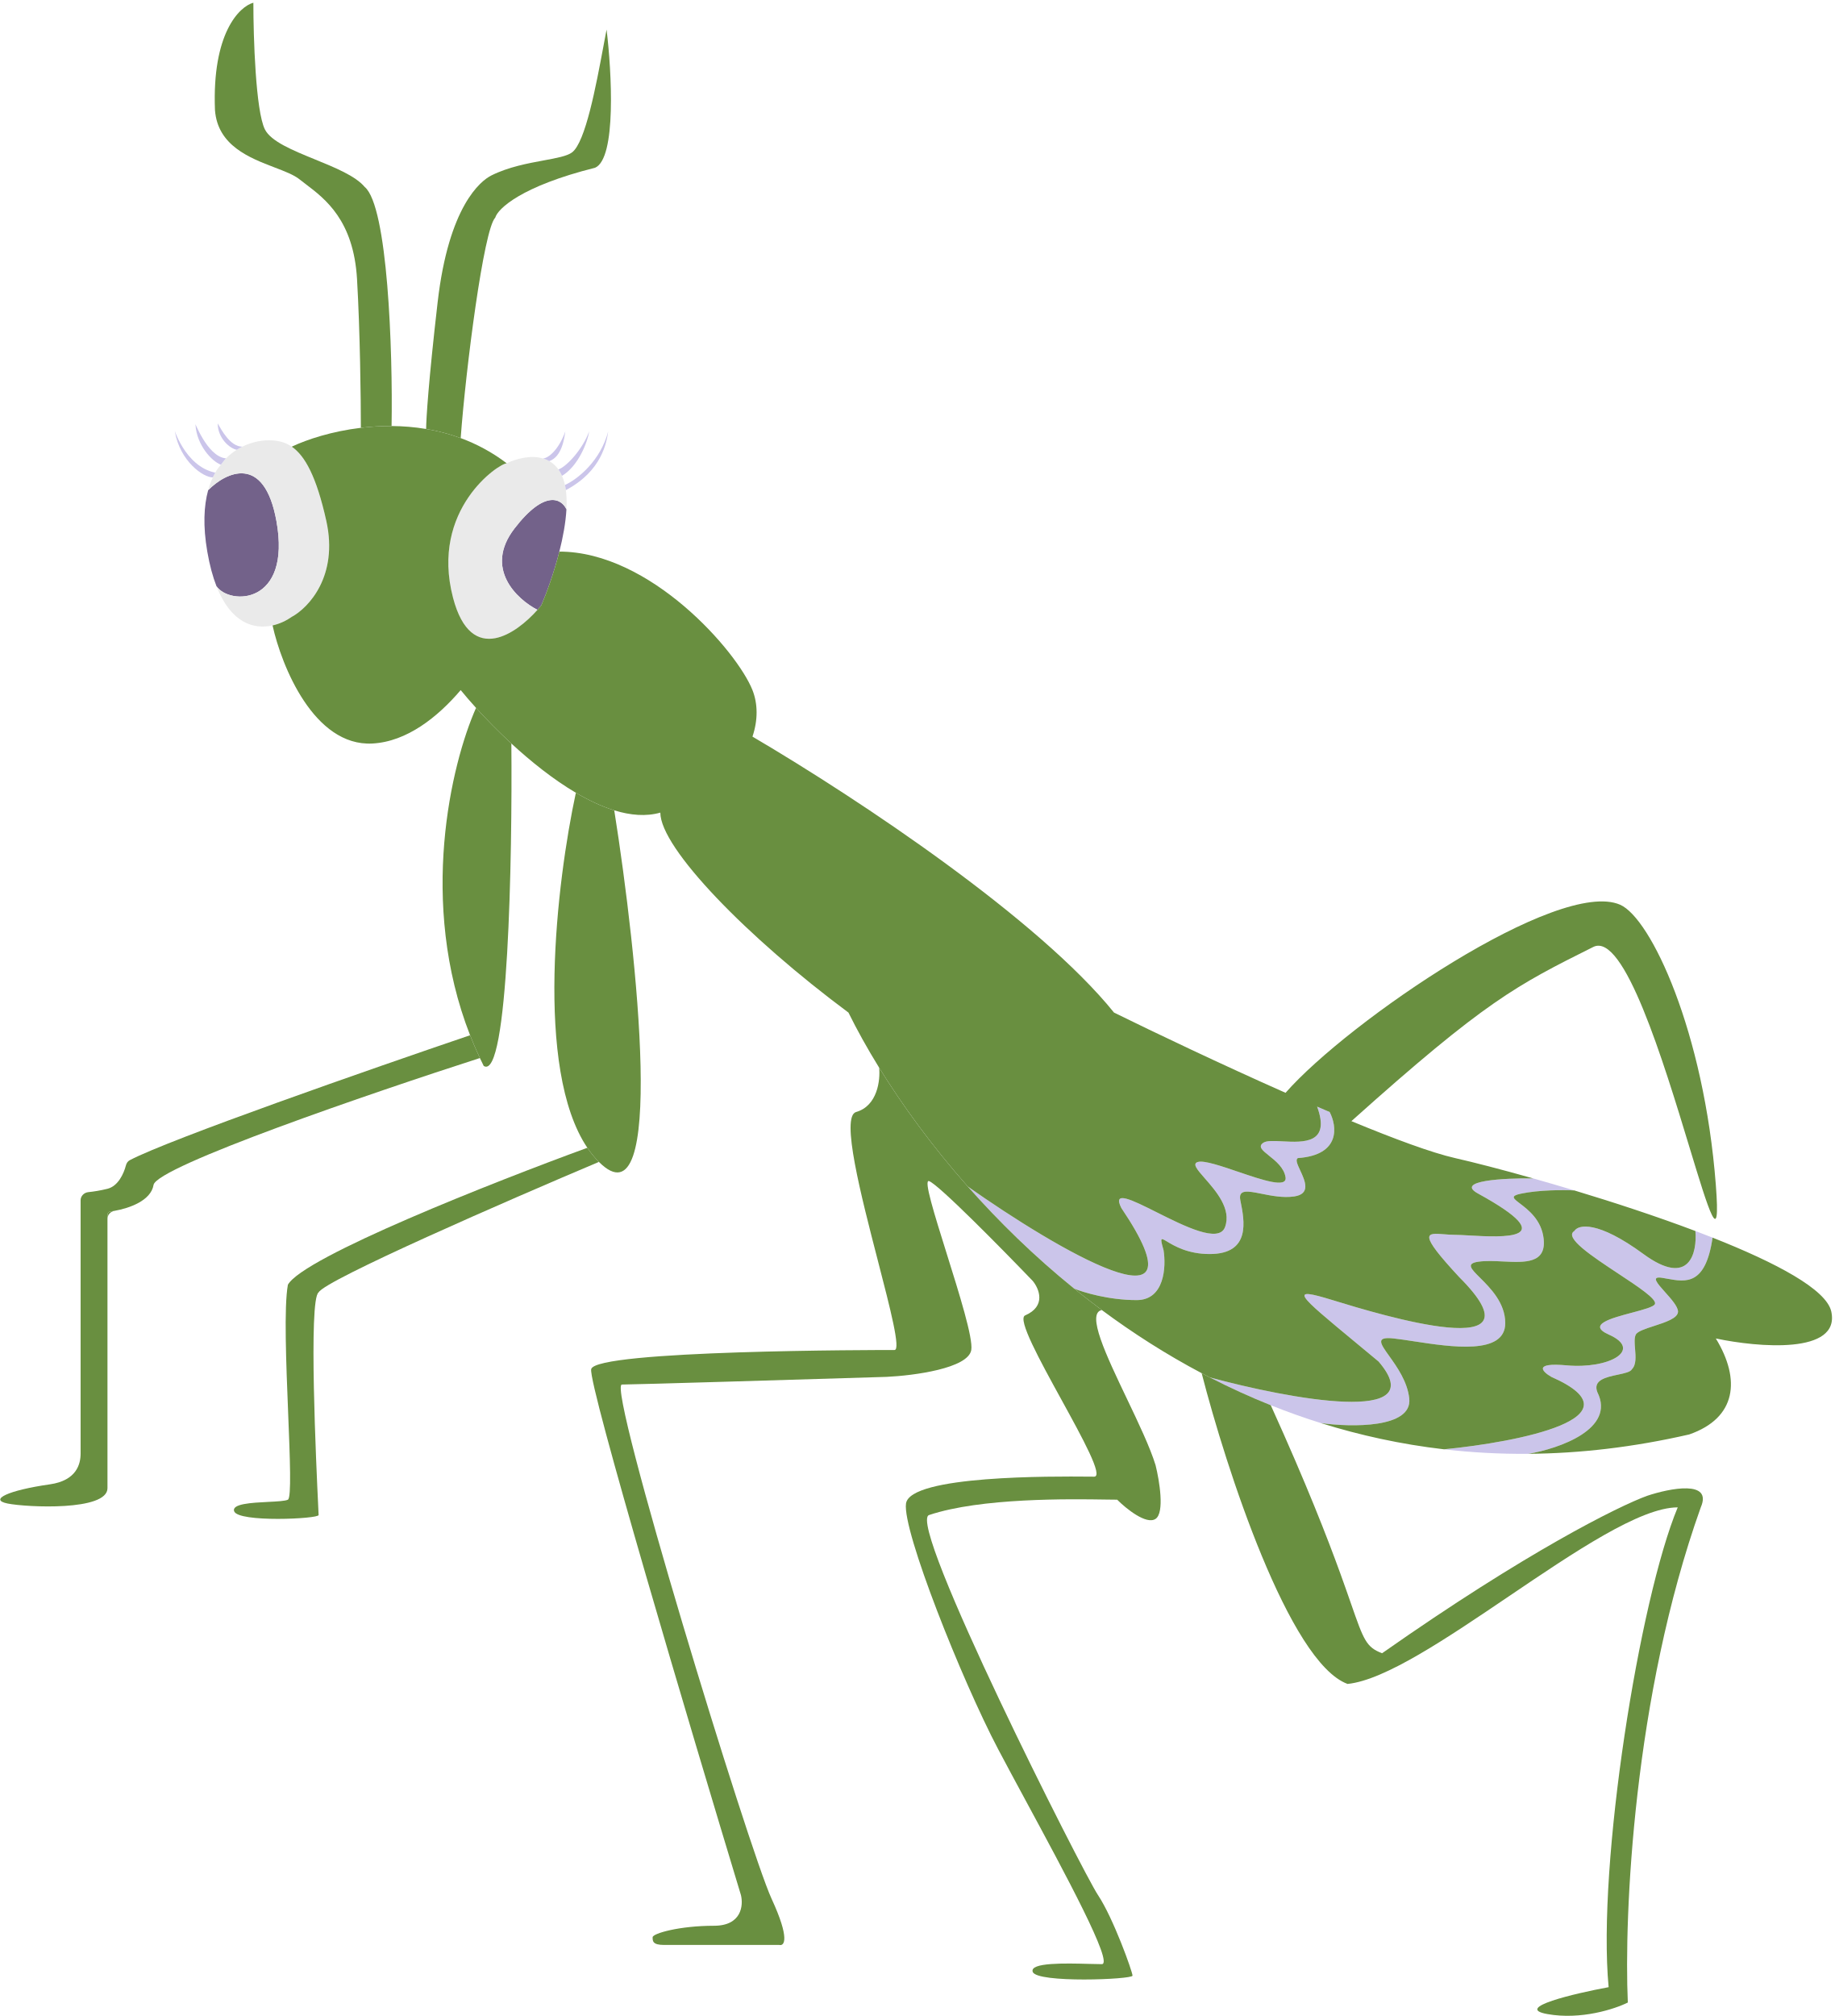
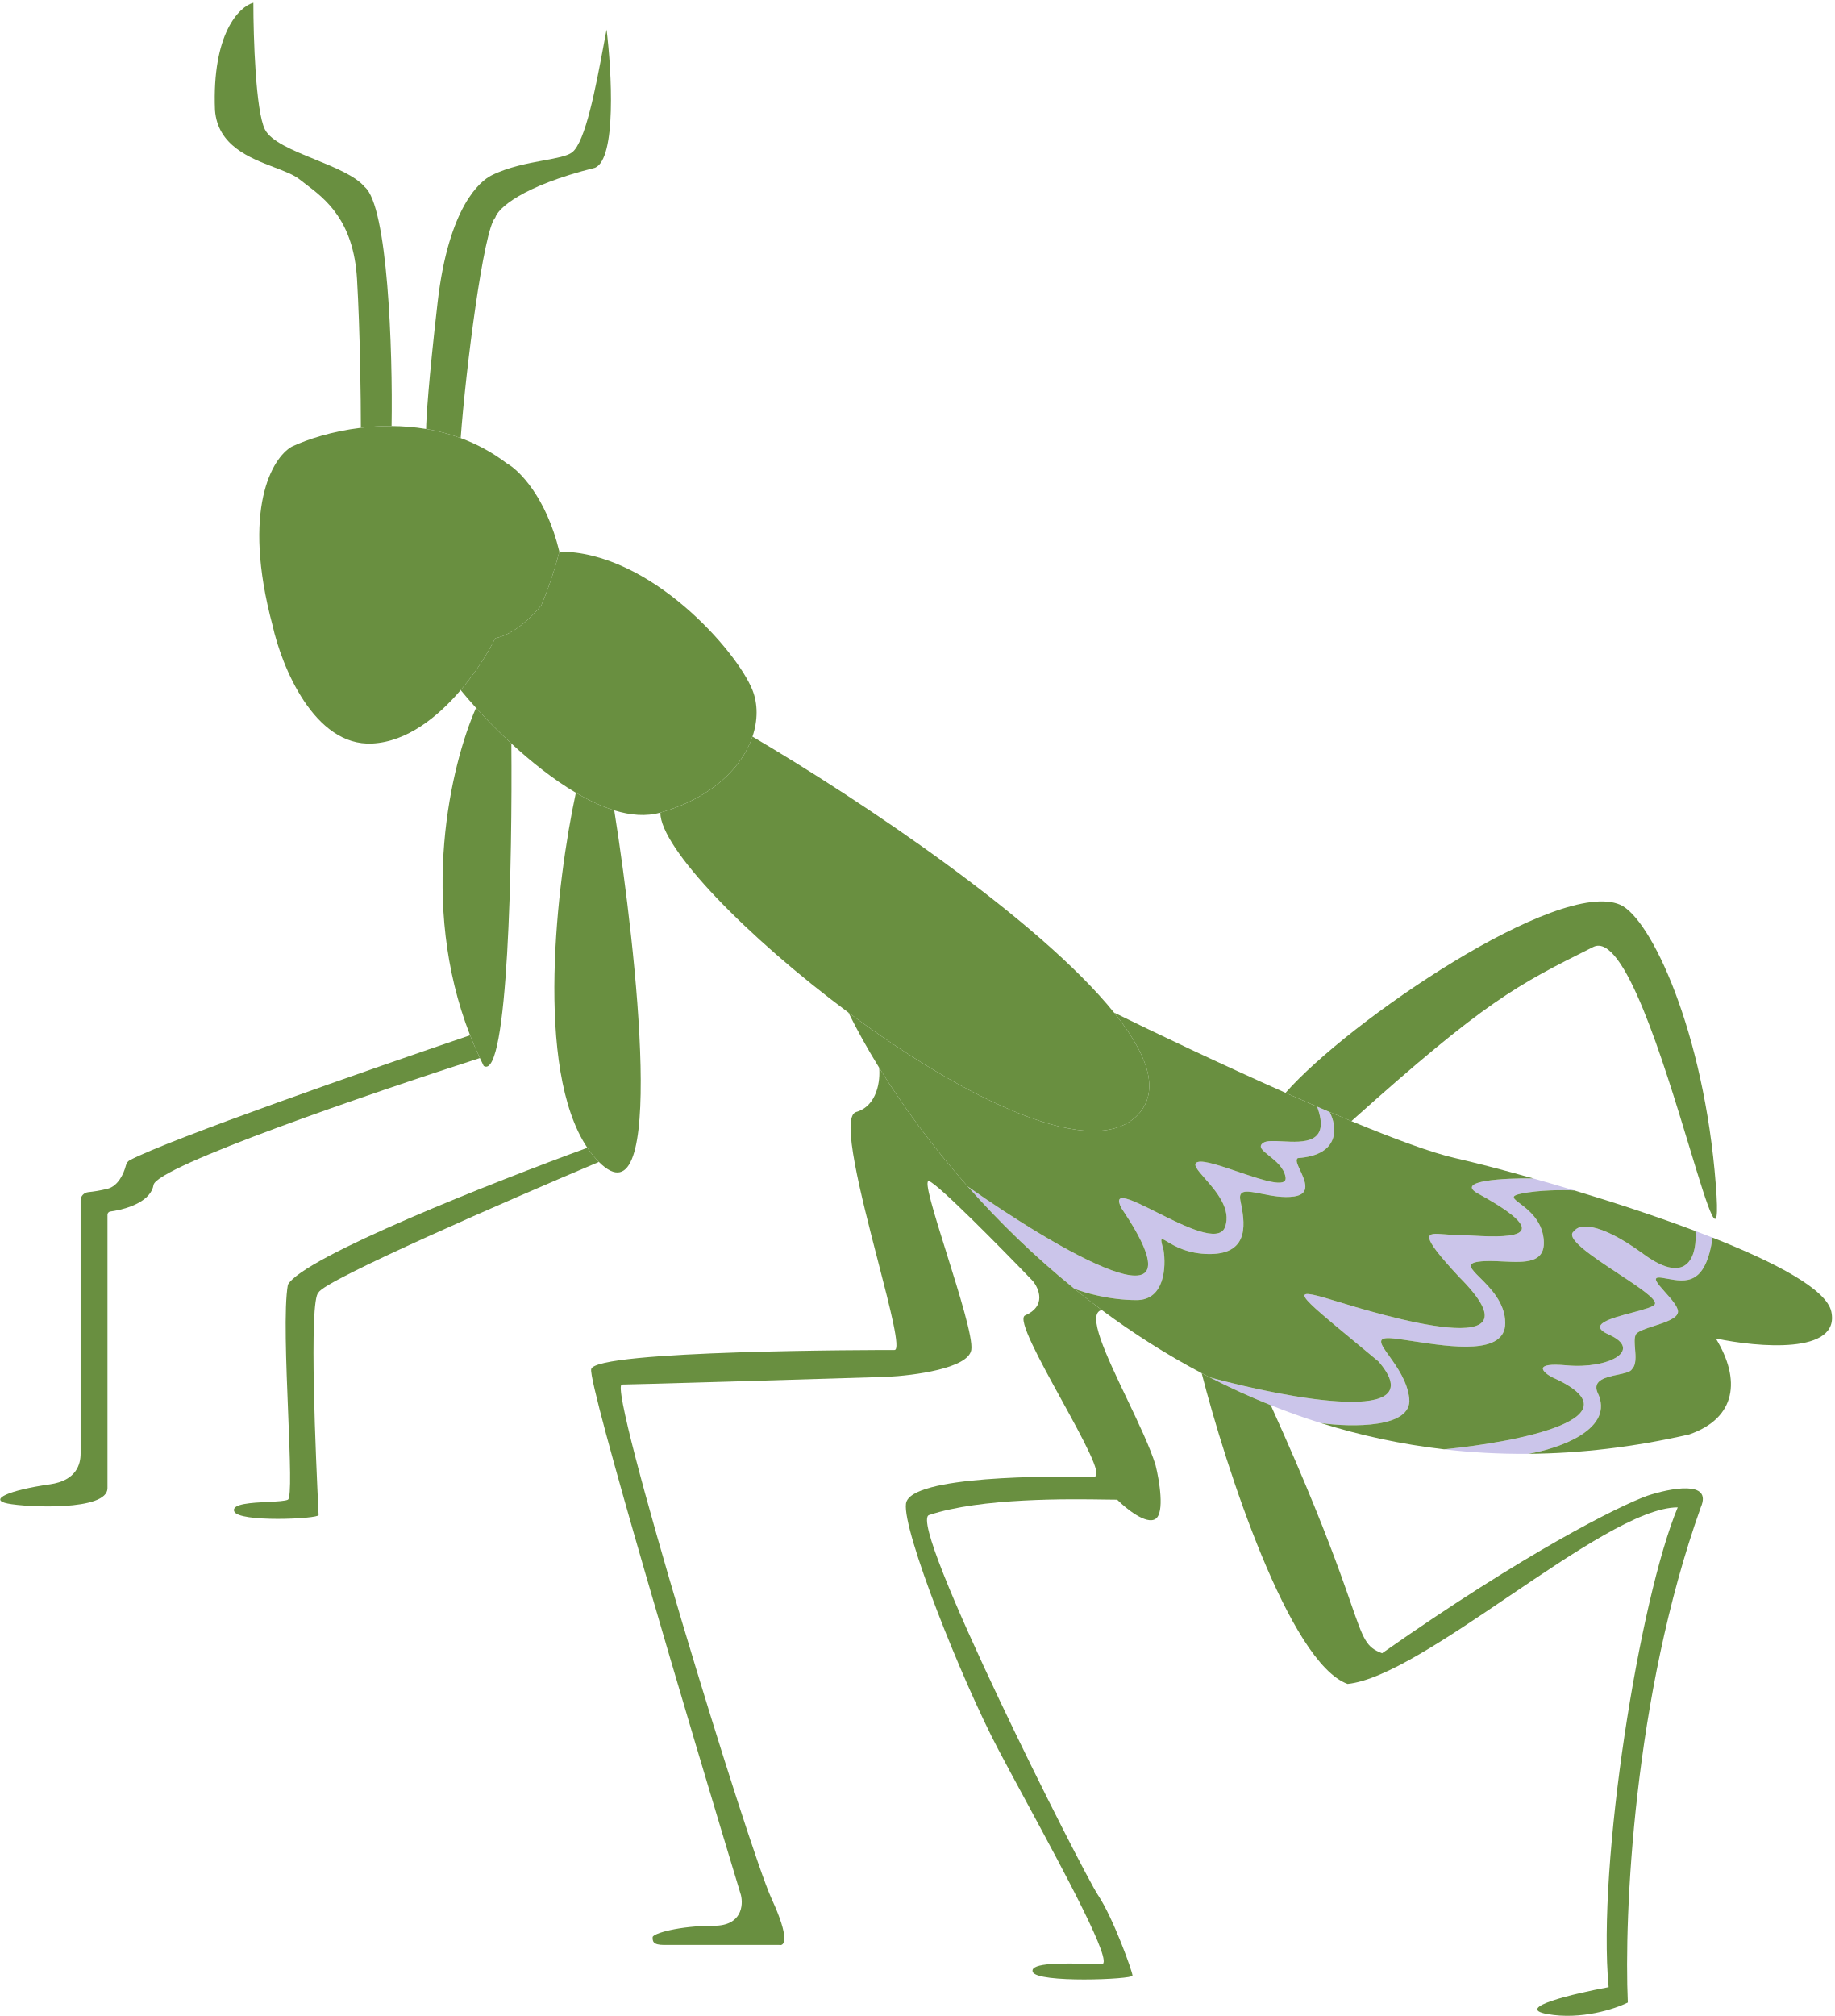
<svg xmlns="http://www.w3.org/2000/svg" width="577" height="634" viewBox="0 0 577 634" fill="none">
-   <path d="M169.06 191.789C169.486 191.311 169.89 190.835 170.268 190.368C171.946 186.454 174.246 180.157 175.944 173.468C177.073 169.02 177.936 164.399 178.171 160.19C176.745 156.971 171.475 153.672 161.814 166.226C152.153 178.78 162.62 188.499 169.06 191.789Z" fill="#73628A" />
-   <path d="M65.477 154.154C64.124 159.071 63.811 165.398 65.203 173.468C65.947 177.783 66.93 181.369 68.086 184.332C72.174 190.368 91.772 190.368 86.942 163.811C83.077 142.566 71.022 148.521 65.477 154.154Z" fill="#73628A" />
-   <path d="M159.399 145.705C156.984 145.705 135.247 160.19 142.492 187.954C145.353 198.913 150.487 201.703 155.776 200.701C160.614 199.785 165.583 195.697 169.06 191.789C162.62 188.499 152.153 178.78 161.814 166.226C171.475 153.672 176.745 156.971 178.171 160.19C178.311 157.702 178.231 155.359 177.859 153.281C177.763 152.749 177.649 152.235 177.514 151.74C177.143 150.381 176.65 149.232 176.061 148.266C175.929 148.048 175.792 147.84 175.65 147.641C174.346 145.809 172.661 144.735 170.837 144.188C166.849 142.992 162.194 144.308 159.399 145.705Z" fill="#EAEAEA" />
-   <path d="M91.772 193.989C97.005 191.173 106.505 181.194 102.641 163.811C99.522 149.782 95.898 143.302 91.772 140.47C89.508 138.916 87.092 138.462 84.525 138.462C82.127 138.462 79.147 139.025 76.218 140.47C75.633 140.759 75.051 141.083 74.475 141.444C73.302 142.181 72.158 143.074 71.085 144.146C70.62 144.611 69.917 145.609 69.482 146.143C68.753 147.039 68.323 147.536 67.706 148.639C67.438 149.118 67.183 149.617 66.94 150.137C66.372 151.358 65.879 152.694 65.477 154.154C71.022 148.521 83.077 142.566 86.942 163.811C91.772 190.368 72.174 190.368 68.086 184.332C72.639 196.008 79.872 198.003 85.734 196.69C88.042 196.173 90.137 195.143 91.772 193.989Z" fill="#EAEAEA" />
  <path d="M352.709 379.888C380.726 421.413 332.179 392.687 304.404 373.134C314.122 384.125 325.294 395.063 337.866 405.238C340.768 406.445 348.765 408.859 357.539 408.859C366.313 408.859 366.831 398.397 365.993 393.166C364.825 389.082 365.068 389.228 367.132 390.47C369.337 391.796 373.622 394.374 380.484 394.374C393.538 394.374 391.432 383.882 390.209 377.792L390.145 377.474C389.438 373.939 392.458 374.545 396.78 375.411C399.838 376.023 403.549 376.767 407.052 376.267C412.421 375.5 410.483 371.325 408.973 368.071C408.105 366.202 407.378 364.636 408.259 364.195C421.785 363.23 420.548 354.136 418.239 349.71C416.935 349.155 415.62 348.591 414.298 348.021C418.604 359.73 410.011 359.281 403.413 358.935C400.76 358.797 398.43 358.675 397.391 359.367C395.578 360.575 397.091 361.783 399.173 363.445C401.252 365.104 403.897 367.216 404.364 370.231C404.912 373.769 397.029 371.086 389.437 368.502C384.076 366.678 378.86 364.903 376.861 365.403C374.876 365.899 376.563 367.823 378.987 370.587C382.461 374.548 387.448 380.236 385.315 385.924C383.393 391.046 372.611 385.641 363.824 381.236C356.043 377.336 349.827 374.219 352.709 379.888Z" fill="#CBC5EA" />
-   <path d="M380.484 433.15C386.677 436.33 393.089 439.27 399.717 441.922C404.851 443.976 410.114 445.858 415.505 447.545C425.166 448.865 444.247 449.172 443.281 439.839C442.728 434.498 439.39 429.831 436.977 426.456C434.119 422.46 432.557 420.276 438.45 420.93C440.217 421.126 442.334 421.45 444.642 421.803C456.532 423.621 473.471 426.211 473.471 416.102C473.471 409.723 468.749 405.029 465.544 401.843C462.684 399 461.032 397.357 465.018 396.788C467.377 396.451 470.111 396.584 472.803 396.715C479.756 397.053 486.418 397.378 485.547 389.545C484.892 383.649 480.68 380.449 478.123 378.506C475.968 376.868 474.988 376.123 478.302 375.411C484.098 374.164 491.988 374.199 495.208 374.373C490.722 373.019 486.368 371.751 482.248 370.587C473.285 370.468 457.289 371.267 465.018 375.411C491.988 390.229 472.624 389.128 461.978 388.523C460.23 388.424 458.717 388.338 457.683 388.338C456.485 388.338 455.295 388.241 454.21 388.154C448.647 387.702 445.843 387.475 458.98 401.616C486.755 429.38 434.827 413.688 419.128 408.859C405.093 404.542 408.036 406.979 426.43 422.208L426.438 422.215C428.616 424.018 431.011 426.001 433.62 428.173C451.009 448.453 405.442 439.941 380.484 433.15Z" fill="#CBC5EA" />
+   <path d="M380.484 433.15C386.677 436.33 393.089 439.27 399.717 441.922C404.851 443.976 410.114 445.858 415.505 447.545C425.166 448.865 444.247 449.172 443.281 439.839C442.728 434.498 439.39 429.831 436.977 426.456C434.119 422.46 432.557 420.276 438.45 420.93C440.217 421.126 442.334 421.45 444.642 421.803C456.532 423.621 473.471 426.211 473.471 416.102C473.471 409.723 468.749 405.029 465.544 401.843C462.684 399 461.032 397.357 465.018 396.788C467.377 396.451 470.111 396.584 472.803 396.715C479.756 397.053 486.418 397.378 485.547 389.545C484.892 383.649 480.68 380.449 478.123 378.506C475.968 376.868 474.988 376.123 478.302 375.411C484.098 374.164 491.988 374.199 495.208 374.373C490.722 373.019 486.368 371.751 482.248 370.587C473.285 370.468 457.289 371.267 465.018 375.411C491.988 390.229 472.624 389.128 461.978 388.523L461.974 388.523C460.228 388.424 458.716 388.338 457.683 388.338C456.485 388.338 455.295 388.241 454.21 388.154C448.647 387.702 445.843 387.475 458.98 401.616C486.755 429.38 434.827 413.688 419.128 408.859C405.093 404.542 408.036 406.979 426.43 422.208L426.438 422.215C428.616 424.018 431.011 426.001 433.62 428.173C451.009 448.453 405.442 439.941 380.484 433.15Z" fill="#CBC5EA" />
  <path d="M487.963 433.001C516.946 445.784 477.537 453.518 454.21 455.787C462.791 456.785 471.628 457.279 480.717 457.205C490.378 455.575 508.251 449.418 502.454 437.83C500.92 433.996 505.233 433.085 508.893 432.311C510.995 431.867 512.882 431.468 513.323 430.587C514.716 429.195 514.502 426.597 514.303 424.184C514.157 422.415 514.02 420.745 514.531 419.723C515.047 418.691 517.552 417.879 520.25 417.004C523.859 415.835 527.814 414.553 527.814 412.48C527.814 410.899 525.652 408.484 523.738 406.346C521.269 403.587 519.213 401.29 522.747 401.843C523.3 401.929 523.86 402.031 524.423 402.133L524.426 402.134C530.262 403.194 536.481 404.323 538.683 389.215C536.913 388.516 535.11 387.821 533.282 387.131C533.874 393.971 531.437 404.996 516.946 394.374C502.454 383.751 496.416 385.119 495.208 387.131C491.838 389.183 500.814 395.109 509.009 400.519C515.279 404.659 521.092 408.496 520.569 410.066C520.266 410.975 516.985 411.846 513.363 412.809C506.778 414.559 499.065 416.608 506.077 419.723C516.946 424.552 506.077 430.587 492.793 429.38C482.166 428.414 485.145 431.392 487.963 433.001Z" fill="#CBC5EA" />
-   <path fill-rule="evenodd" clip-rule="evenodd" d="M91.772 140.47C95.898 143.302 99.522 149.782 102.641 163.811C106.505 181.194 97.005 191.173 91.772 193.989C90.137 195.143 88.042 196.173 85.734 196.69C88.552 209.471 98.776 234.79 117.132 233.824C127.998 233.253 137.708 225.479 144.908 217.023C146.309 218.737 147.932 220.625 149.738 222.618C152.939 226.151 156.713 230.014 160.847 233.824C167.045 239.538 174.051 245.132 181.136 249.311C185.181 251.696 189.251 253.62 193.213 254.842C198.32 256.418 203.247 256.827 207.704 255.554C207.704 266.718 235.096 294.835 266.878 318.439C269.541 323.833 272.761 329.659 276.529 335.762C283.808 347.553 293.127 360.38 304.404 373.134C332.179 392.687 380.726 421.413 352.709 379.888C349.827 374.219 356.043 377.336 363.824 381.236C372.611 385.641 383.393 391.046 385.315 385.924C387.448 380.236 382.461 374.548 378.987 370.587C376.563 367.823 374.876 365.899 376.861 365.403C378.86 364.903 384.076 366.678 389.437 368.502C397.029 371.086 404.912 373.769 404.364 370.231C403.897 367.216 401.252 365.104 399.173 363.445C397.091 361.783 395.578 360.575 397.391 359.367C398.43 358.675 400.76 358.797 403.413 358.935C410.011 359.281 418.604 359.73 414.298 348.021C415.62 348.591 416.935 349.155 418.239 349.71C420.548 354.136 421.785 363.23 408.259 364.195C407.378 364.636 408.105 366.202 408.973 368.071C410.483 371.325 412.421 375.5 407.052 376.267C403.549 376.767 399.838 376.023 396.78 375.411C392.458 374.545 389.438 373.939 390.145 377.474L390.209 377.792C391.432 383.882 393.538 394.374 380.484 394.374C373.622 394.374 369.337 391.796 367.132 390.47C365.068 389.228 364.825 389.082 365.993 393.166C366.831 398.397 366.313 408.859 357.539 408.859C348.765 408.859 340.768 406.445 337.866 405.238C340.697 407.529 343.599 409.781 346.571 411.986C356.295 419.201 366.771 425.915 377.979 431.844C378.81 432.284 379.645 432.719 380.484 433.15C405.442 439.941 451.009 448.453 433.62 428.173C431.011 426.001 428.616 424.018 426.438 422.215L426.43 422.208C408.036 406.979 405.093 404.542 419.128 408.859C434.827 413.688 486.755 429.38 458.98 401.616C445.843 387.475 448.647 387.702 454.21 388.154C455.295 388.241 456.485 388.338 457.683 388.338C458.717 388.338 460.23 388.424 461.978 388.523C472.624 389.128 491.988 390.229 465.018 375.411C457.289 371.267 473.285 370.468 482.248 370.587C472.149 367.734 463.46 365.508 457.683 364.195C450.356 362.531 438.531 358.15 425.077 352.581C467.344 314.703 477.005 309.875 501.157 297.804C510.819 292.975 523.241 333.873 531.42 360.803C537.554 380.998 541.302 393.338 539.71 372.645C535.996 324.36 519.272 288.75 509.611 284.525C490.289 276.076 424.149 321.141 404.364 343.674C384.133 334.703 363.475 324.868 350.413 318.439C326.818 289.196 271.002 251.838 236.687 231.651C238.442 226.461 238.389 221.31 236.687 217.023C231.857 204.855 204.565 173.468 175.944 173.468C174.246 180.157 171.946 186.454 170.268 190.368C169.89 190.835 169.486 191.311 169.06 191.789C165.583 195.697 160.614 199.785 155.776 200.701C150.487 201.703 145.353 198.913 142.492 187.954C135.247 160.19 156.984 145.705 159.399 145.705C154.761 142.181 149.871 139.6 144.908 137.772C141.3 136.443 137.654 135.511 134.039 134.904C130.36 134.286 126.713 134.004 123.17 133.981C119.838 133.959 116.597 134.166 113.509 134.538C104.431 135.633 96.674 138.153 91.772 140.47ZM35.989 380.798C34.759 381.016 33.806 382.051 33.806 383.3V382.007C33.806 381.491 34.2 381.061 34.712 380.995C35.115 380.942 35.543 380.877 35.989 380.798ZM495.208 374.373C491.988 374.199 484.098 374.164 478.302 375.411C474.988 376.123 475.968 376.868 478.123 378.506C480.68 380.449 484.892 383.649 485.547 389.545C486.418 397.378 479.756 397.053 472.803 396.715C470.111 396.584 467.377 396.451 465.018 396.788C461.032 397.357 462.684 399 465.544 401.843C468.749 405.029 473.471 409.723 473.471 416.102C473.471 426.211 456.532 423.621 444.642 421.803C442.334 421.45 440.217 421.126 438.45 420.93C432.557 420.276 434.119 422.46 436.977 426.456C439.39 429.831 442.728 434.498 443.281 439.839C444.247 449.172 425.166 448.865 415.505 447.545C427.754 451.38 440.662 454.211 454.21 455.787C477.537 453.518 516.946 445.784 487.963 433.001C485.145 431.392 482.166 428.414 492.793 429.38C506.077 430.587 516.946 424.552 506.077 419.723C499.065 416.608 506.778 414.559 513.363 412.809C516.985 411.846 520.266 410.975 520.569 410.066C521.092 408.496 515.279 404.659 509.009 400.519C500.814 395.109 491.838 389.183 495.208 387.131C496.416 385.119 502.454 383.751 516.946 394.374C531.437 404.996 533.874 393.971 533.282 387.131C521.012 382.501 507.604 378.112 495.208 374.373ZM531.348 451.108C513.699 455.161 496.813 457.074 480.717 457.205C490.378 455.575 508.251 449.418 502.454 437.83C500.92 433.996 505.233 433.085 508.893 432.311C510.995 431.867 512.882 431.468 513.323 430.587C514.716 429.195 514.502 426.597 514.303 424.184C514.157 422.415 514.02 420.745 514.531 419.723C515.047 418.691 517.552 417.879 520.25 417.004C523.859 415.835 527.814 414.553 527.814 412.48C527.814 410.899 525.652 408.484 523.738 406.346C521.269 403.587 519.213 401.29 522.747 401.843C523.3 401.929 523.86 402.031 524.423 402.133L524.426 402.134C530.262 403.194 536.481 404.323 538.683 389.215C558.674 397.109 574.536 405.513 576.03 412.48C578.928 426 553.024 423.747 539.71 420.93C547.591 433.835 546.226 445.935 531.348 451.108Z" fill="#698F40" />
  <path d="M377.979 431.844C385.628 461.603 405.513 522.811 423.869 529.571C435.618 528.397 455.082 515.226 474.616 502.008C495.239 488.052 515.941 474.044 527.725 474.044C515.649 503.015 502.365 586.306 505.988 624.934C495.119 626.946 476.039 631.452 486.666 633.384C497.293 635.315 508 631.774 512.026 629.763C510.818 602.664 513.717 533.582 534.971 474.044C538.762 465.352 525.279 468.008 518.064 470.422C509.208 473.641 480.145 488.046 434.738 519.914C429.733 518.038 428.941 515.766 424.974 504.378C424.052 501.73 422.958 498.589 421.599 494.845C417.523 483.614 411.065 466.96 399.717 441.922C393.089 439.27 386.677 436.33 380.484 433.15C379.645 432.719 378.81 432.284 377.979 431.844Z" fill="#698F40" />
  <path d="M276.529 335.762C276.932 339.607 276.046 347.779 269.283 349.71C264.396 351.106 270.813 375.91 276.162 396.585C280.064 411.667 283.397 424.552 281.36 424.552C276.529 424.552 187.165 424.552 185.957 430.587C184.991 435.416 216.953 542.85 233.055 595.963C233.86 599.182 233.296 605.62 224.601 605.62C213.733 605.62 205.279 608.034 205.279 609.241C205.279 610.449 205.279 611.656 208.902 611.656H245.131C246.741 612.058 248.512 609.724 242.716 597.17C235.47 581.478 190.788 435.416 195.618 435.416C199.483 435.416 252.779 433.806 278.944 433.001C287.398 432.599 304.546 430.346 305.512 424.552C306.126 420.867 301.741 406.876 297.761 394.176C293.916 381.908 290.448 370.845 292.228 371.438C295.127 372.404 315.173 392.764 324.834 402.823C326.847 405.238 329.182 410.79 322.419 413.688C319.992 414.9 327.015 427.692 333.839 440.122C340.597 452.432 347.161 464.387 344.156 464.387C343.752 464.387 343.142 464.382 342.356 464.375C331.409 464.286 286.257 463.917 284.983 472.837C283.775 481.286 302.525 528.364 313.966 550.092C316.419 554.752 319.421 560.309 322.607 566.206C335.101 589.333 350.421 617.691 346.571 617.691C345.518 617.691 344.134 617.654 342.573 617.613C335.186 617.417 323.837 617.116 324.834 620.106C326.042 623.727 356.232 622.52 356.232 621.313C356.232 620.105 350.194 603.206 345.364 595.963C340.533 588.72 285.02 478.872 292.228 476.458C308.58 470.982 336.595 471.414 347.884 471.588C349.367 471.611 350.561 471.629 351.402 471.629C354.22 474.446 360.58 479.596 363.478 477.665C366.377 475.734 364.686 465.594 363.478 460.765C361.743 455.128 358.075 447.443 354.445 439.839C347.971 426.277 341.619 412.971 346.571 411.986C343.599 409.781 340.697 407.529 337.866 405.238C325.294 395.063 314.122 384.125 304.404 373.134C293.127 360.38 283.808 347.553 276.529 335.762Z" fill="#698F40" />
  <path d="M193.213 254.842C189.251 253.62 185.181 251.696 181.136 249.311C175.096 277.303 168.063 336.222 184.75 360.958C185.854 362.596 187.063 364.084 188.382 365.403C209.636 386.648 200.458 300.548 193.213 254.842Z" fill="#698F40" />
  <path d="M160.847 233.824C156.713 230.014 152.939 226.151 149.738 222.618C141.894 240.274 131.553 283.879 147.862 325.568C148.8 327.965 149.826 330.356 150.946 332.736C151.337 333.567 151.739 334.397 152.153 335.225C159.882 340.053 161.169 269.636 160.847 233.824Z" fill="#698F40" />
  <path d="M188.382 365.403C187.063 364.084 185.854 362.596 184.75 360.958C155.364 371.694 95.385 395.339 90.555 404.031C89.293 410.968 90.009 428.779 90.636 444.38C91.209 458.639 91.708 471.053 90.555 471.629C89.705 472.054 87.21 472.18 84.386 472.322C79.185 472.585 72.865 472.904 73.648 475.251C74.856 478.872 100.216 477.665 100.216 476.458C100.216 476.325 100.172 475.402 100.099 473.861L100.098 473.857L100.098 473.853C99.505 461.383 96.993 408.593 100.216 406.445C102.148 402.582 159.799 377.474 188.382 365.403Z" fill="#698F40" />
  <path d="M150.946 332.736C149.826 330.356 148.8 327.965 147.862 325.568C116.793 336.122 53.261 358.297 40.807 364.865C40.181 365.196 39.787 365.806 39.609 366.491C38.934 369.093 37.157 373.015 33.806 373.852C31.5 374.429 29.365 374.747 27.762 374.91C26.435 375.045 25.353 376.14 25.353 377.474V457.144C25.353 460.363 24.135 465.594 15.692 466.801C2.54 468.681 -3.63 471.629 2.408 472.837C8.446 474.044 33.807 475.251 33.806 468.008V383.3V382.007C33.806 381.491 34.2 381.061 34.712 380.995C35.115 380.942 35.543 380.877 35.989 380.798C40.703 379.965 47.472 377.599 48.298 372.645C49.264 366.851 117.132 343.625 150.946 332.736Z" fill="#698F40" />
  <path d="M123.17 133.981C123.573 110.125 121.963 64.829 114.717 58.794C111.839 55.342 105.396 52.712 99.047 50.122C92.074 47.276 85.215 44.478 83.319 40.687C80.421 34.892 79.696 11.716 79.696 0.852C75.268 2.059 66.654 10.508 67.62 34.651C68.478 45.808 78.494 49.643 86.381 52.663C89.588 53.891 92.442 54.984 94.187 56.379C94.799 56.868 95.459 57.369 96.154 57.896C102.327 62.578 111.216 69.321 112.302 87.764C113.268 104.181 113.509 125.787 113.509 134.538C116.597 134.166 119.838 133.959 123.17 133.981Z" fill="#698F40" />
  <path d="M144.908 137.772C146.518 115.872 152.153 72.072 155.776 68.45C156.581 65.634 163.988 58.552 187.175 52.758C193.937 49.861 192.408 22.58 190.797 9.301C190.554 10.559 190.298 11.919 190.03 13.351L189.845 14.34L189.842 14.355L189.841 14.36C187.463 27.082 184.159 44.758 179.929 47.929C178.377 49.093 175.09 49.699 171.068 50.441C166.065 51.363 159.924 52.495 154.569 55.172C151.153 56.879 141.145 64.829 137.662 95.007C134.764 120.115 134.039 132.067 134.039 134.904C137.654 135.511 141.3 136.443 144.908 137.772Z" fill="#698F40" />
-   <path d="M55.003 135.658C56.601 145.091 63.96 150.176 66.94 150.137C67.183 149.617 67.438 149.118 67.706 148.639C57.94 146.642 54.504 133.853 55.003 135.658Z" fill="#CBC5EA" />
-   <path d="M61.494 133.661C61.893 139.955 66.569 145.064 69.482 146.143C69.917 145.609 70.62 144.611 71.085 144.146C64.989 143.646 60.995 131.664 61.494 133.661Z" fill="#CBC5EA" />
-   <path d="M68.484 133.161C68.484 137.858 72.345 141.099 74.475 141.444C75.051 141.083 75.633 140.759 76.218 140.47C72.42 140.47 69.612 135.139 68.484 133.161Z" fill="#CBC5EA" />
-   <path d="M170.837 144.188C171.503 144.388 172.15 144.658 172.768 145.009C176.762 143.647 177.494 137.851 177.827 135.658C175.83 141.25 172.667 144.008 170.837 144.188Z" fill="#CBC5EA" />
-   <path d="M175.65 147.641C175.784 147.835 176.061 148.266 176.061 148.266C176.304 148.685 176.557 149.144 176.775 149.638C181.821 146.642 184.817 139.153 185.316 135.658C183.319 141.15 178.373 146.642 175.65 147.641Z" fill="#CBC5EA" />
-   <path d="M177.859 153.281C177.909 153.56 177.953 153.843 177.993 154.131C189.31 148.14 190.808 139.153 191.307 135.658C188.911 144.845 181.821 150.636 177.707 152.523C177.787 152.903 177.809 153.002 177.859 153.281Z" fill="#CBC5EA" />
+   <path d="M170.268 190.368C169.89 190.835 169.486 191.311 169.06 191.789C165.583 195.697 160.614 199.785 155.776 200.701C153.641 205.042 149.871 211.194 144.908 217.023C146.309 218.737 147.932 220.625 149.738 222.618C152.939 226.151 156.713 230.014 160.847 233.824C167.045 239.538 174.051 245.132 181.136 249.311C185.181 251.696 189.251 253.62 193.213 254.842C198.32 256.418 203.247 256.827 207.704 255.554C224.129 250.864 233.462 241.19 236.687 231.651C238.442 226.461 238.389 221.31 236.687 217.023C231.857 204.855 204.565 173.468 175.944 173.468C174.246 180.157 171.946 186.454 170.268 190.368Z" fill="#698F40" />
+   <path d="M236.687 231.651C233.462 241.19 224.129 250.864 207.704 255.554C207.704 266.718 235.096 294.835 266.878 318.439C303.15 345.377 345.141 366.438 358.657 349.71C364.769 342.146 360.586 331.047 350.413 318.439C326.818 289.196 271.002 251.838 236.687 231.651Z" fill="#698F40" />
+   <path d="M358.657 349.71C345.141 366.438 303.15 345.377 266.878 318.439C269.541 323.833 272.761 329.659 276.529 335.762C283.808 347.553 293.127 360.38 304.404 373.134C332.179 392.687 380.726 421.413 352.709 379.888C349.827 374.219 356.043 377.336 363.824 381.236C372.611 385.641 383.393 391.046 385.315 385.924C387.448 380.236 382.461 374.548 378.987 370.587C376.563 367.823 374.876 365.899 376.861 365.403C378.86 364.903 384.076 366.678 389.437 368.502C397.029 371.086 404.912 373.769 404.364 370.231C403.897 367.216 401.252 365.104 399.173 363.445C397.091 361.783 395.578 360.575 397.391 359.367C398.43 358.675 400.76 358.797 403.413 358.935C410.011 359.281 418.604 359.73 414.298 348.021C411.022 346.609 407.699 345.153 404.364 343.674C384.133 334.703 363.475 324.868 350.413 318.439C360.586 331.047 364.769 342.146 358.657 349.71Z" fill="#698F40" />
+   <path d="M457.683 364.195C450.356 362.531 438.531 358.15 425.077 352.581C422.838 351.655 420.555 350.695 418.239 349.71C420.548 354.136 421.785 363.23 408.259 364.195C407.378 364.636 408.105 366.202 408.973 368.071C410.483 371.325 412.421 375.5 407.052 376.267C403.549 376.767 399.838 376.023 396.78 375.411C392.458 374.545 389.438 373.939 390.145 377.474L390.209 377.792C391.432 383.882 393.538 394.374 380.484 394.374C373.622 394.374 369.337 391.796 367.132 390.47C365.068 389.228 364.825 389.082 365.993 393.166C366.831 398.397 366.313 408.859 357.539 408.859C348.765 408.859 340.768 406.445 337.866 405.238C340.697 407.529 343.599 409.781 346.571 411.986C356.295 419.201 366.771 425.915 377.979 431.844C378.81 432.284 379.645 432.719 380.484 433.15C405.442 439.941 451.009 448.453 433.62 428.173C431.011 426.001 428.616 424.018 426.438 422.215L426.43 422.208C408.036 406.979 405.093 404.542 419.128 408.859C434.827 413.688 486.755 429.38 458.98 401.616C445.843 387.475 448.647 387.702 454.21 388.154C455.295 388.241 456.485 388.338 457.683 388.338C458.716 388.338 460.228 388.424 461.974 388.523L461.978 388.523C472.624 389.128 491.988 390.229 465.018 375.411C457.289 371.267 473.285 370.468 482.248 370.587C472.149 367.734 463.46 365.508 457.683 364.195Z" fill="#698F40" />
+   <path d="M443.281 439.839C444.247 449.172 425.166 448.865 415.505 447.545C427.754 451.38 440.662 454.211 454.21 455.787C477.537 453.518 516.946 445.784 487.963 433.001C485.145 431.392 482.166 428.414 492.793 429.38C506.077 430.587 516.946 424.552 506.077 419.723C499.065 416.608 506.778 414.559 513.363 412.809C516.985 411.846 520.266 410.975 520.569 410.066C521.092 408.496 515.279 404.659 509.009 400.519C500.814 395.109 491.838 389.183 495.208 387.131C496.416 385.119 502.454 383.751 516.946 394.374C531.437 404.996 533.874 393.971 533.282 387.131C521.012 382.501 507.604 378.112 495.208 374.373C491.988 374.199 484.098 374.164 478.302 375.411C474.988 376.123 475.968 376.868 478.123 378.506C480.68 380.449 484.892 383.649 485.547 389.545C486.418 397.378 479.756 397.053 472.803 396.715C470.111 396.584 467.377 396.451 465.018 396.788C461.032 397.357 462.684 399 465.544 401.843C468.749 405.029 473.471 409.723 473.471 416.102C473.471 426.211 456.532 423.621 444.642 421.803C442.334 421.45 440.217 421.126 438.45 420.93C432.557 420.276 434.119 422.46 436.977 426.456C439.39 429.831 442.728 434.498 443.281 439.839Z" fill="#698F40" />
+   <path d="M509.611 284.525C490.289 276.076 424.149 321.141 404.364 343.674C407.699 345.153 411.022 346.609 414.298 348.021C415.62 348.591 416.935 349.155 418.239 349.71C420.555 350.695 422.838 351.655 425.077 352.581C467.344 314.703 477.005 309.875 501.157 297.804C510.819 292.975 523.241 333.873 531.42 360.803C537.554 380.998 541.302 393.338 539.71 372.645C535.996 324.36 519.272 288.75 509.611 284.525Z" fill="#698F40" />
+   <path d="M531.348 451.108C546.226 445.935 547.591 433.835 539.71 420.93C553.024 423.747 578.928 426 576.03 412.48C574.536 405.513 558.674 397.109 538.683 389.215C536.481 404.323 530.262 403.194 524.426 402.134L524.423 402.133C523.86 402.031 523.3 401.929 522.747 401.843C519.213 401.29 521.269 403.587 523.738 406.346C525.652 408.484 527.814 410.899 527.814 412.48C527.814 414.553 523.859 415.835 520.25 417.004C517.552 417.879 515.047 418.691 514.531 419.723C514.02 420.745 514.157 422.415 514.303 424.184C514.502 426.597 514.716 429.195 513.323 430.587C512.882 431.468 510.995 431.867 508.893 432.311C505.233 433.085 500.92 433.996 502.454 437.83C508.251 449.418 490.378 455.575 480.717 457.205C496.813 457.074 513.699 455.161 531.348 451.108Z" fill="#698F40" />
+   <path d="M169.06 191.789C169.486 191.311 169.89 190.835 170.268 190.368C171.946 186.454 174.246 180.157 175.944 173.468C171.79 156.243 163.183 147.782 159.399 145.705C154.761 142.181 149.871 139.6 144.908 137.772C141.3 136.443 137.654 135.511 134.039 134.904C130.36 134.286 126.713 134.004 123.17 133.981C119.838 133.959 116.597 134.166 113.509 134.538C104.431 135.633 96.674 138.153 91.772 140.47C85.671 143.94 75.921 160.042 85.734 196.69C88.552 209.471 98.776 234.79 117.132 233.824C127.998 233.253 137.708 225.479 144.908 217.023C149.871 211.194 153.641 205.042 155.776 200.701C160.614 199.785 165.583 195.697 169.06 191.789Z" fill="#698F40" />
</svg>
